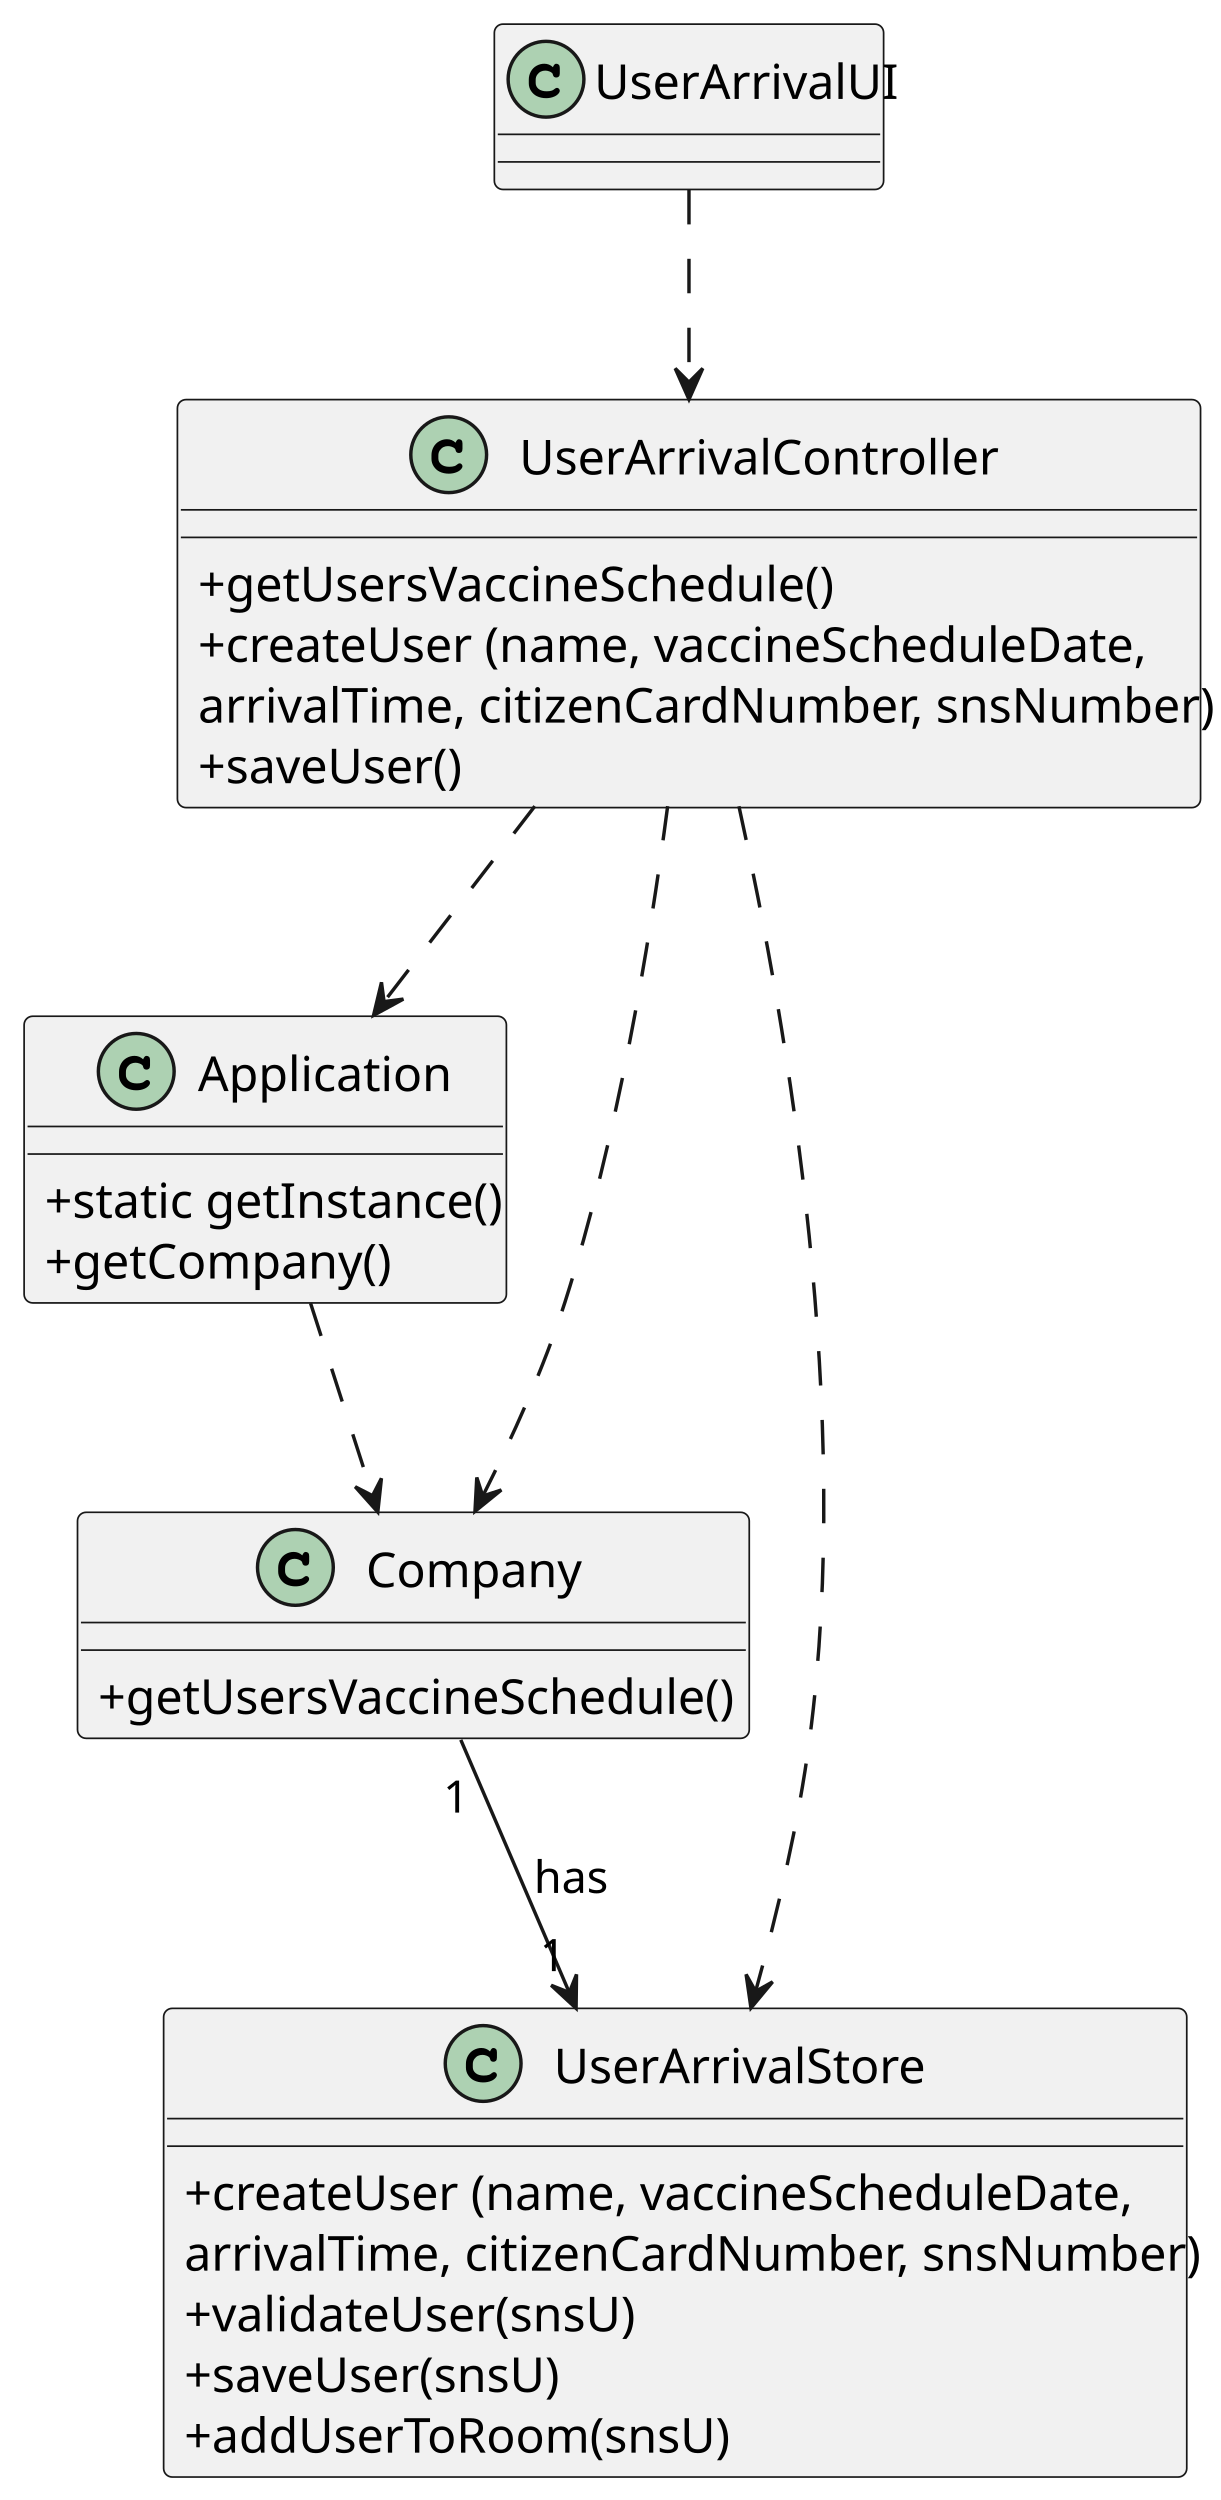
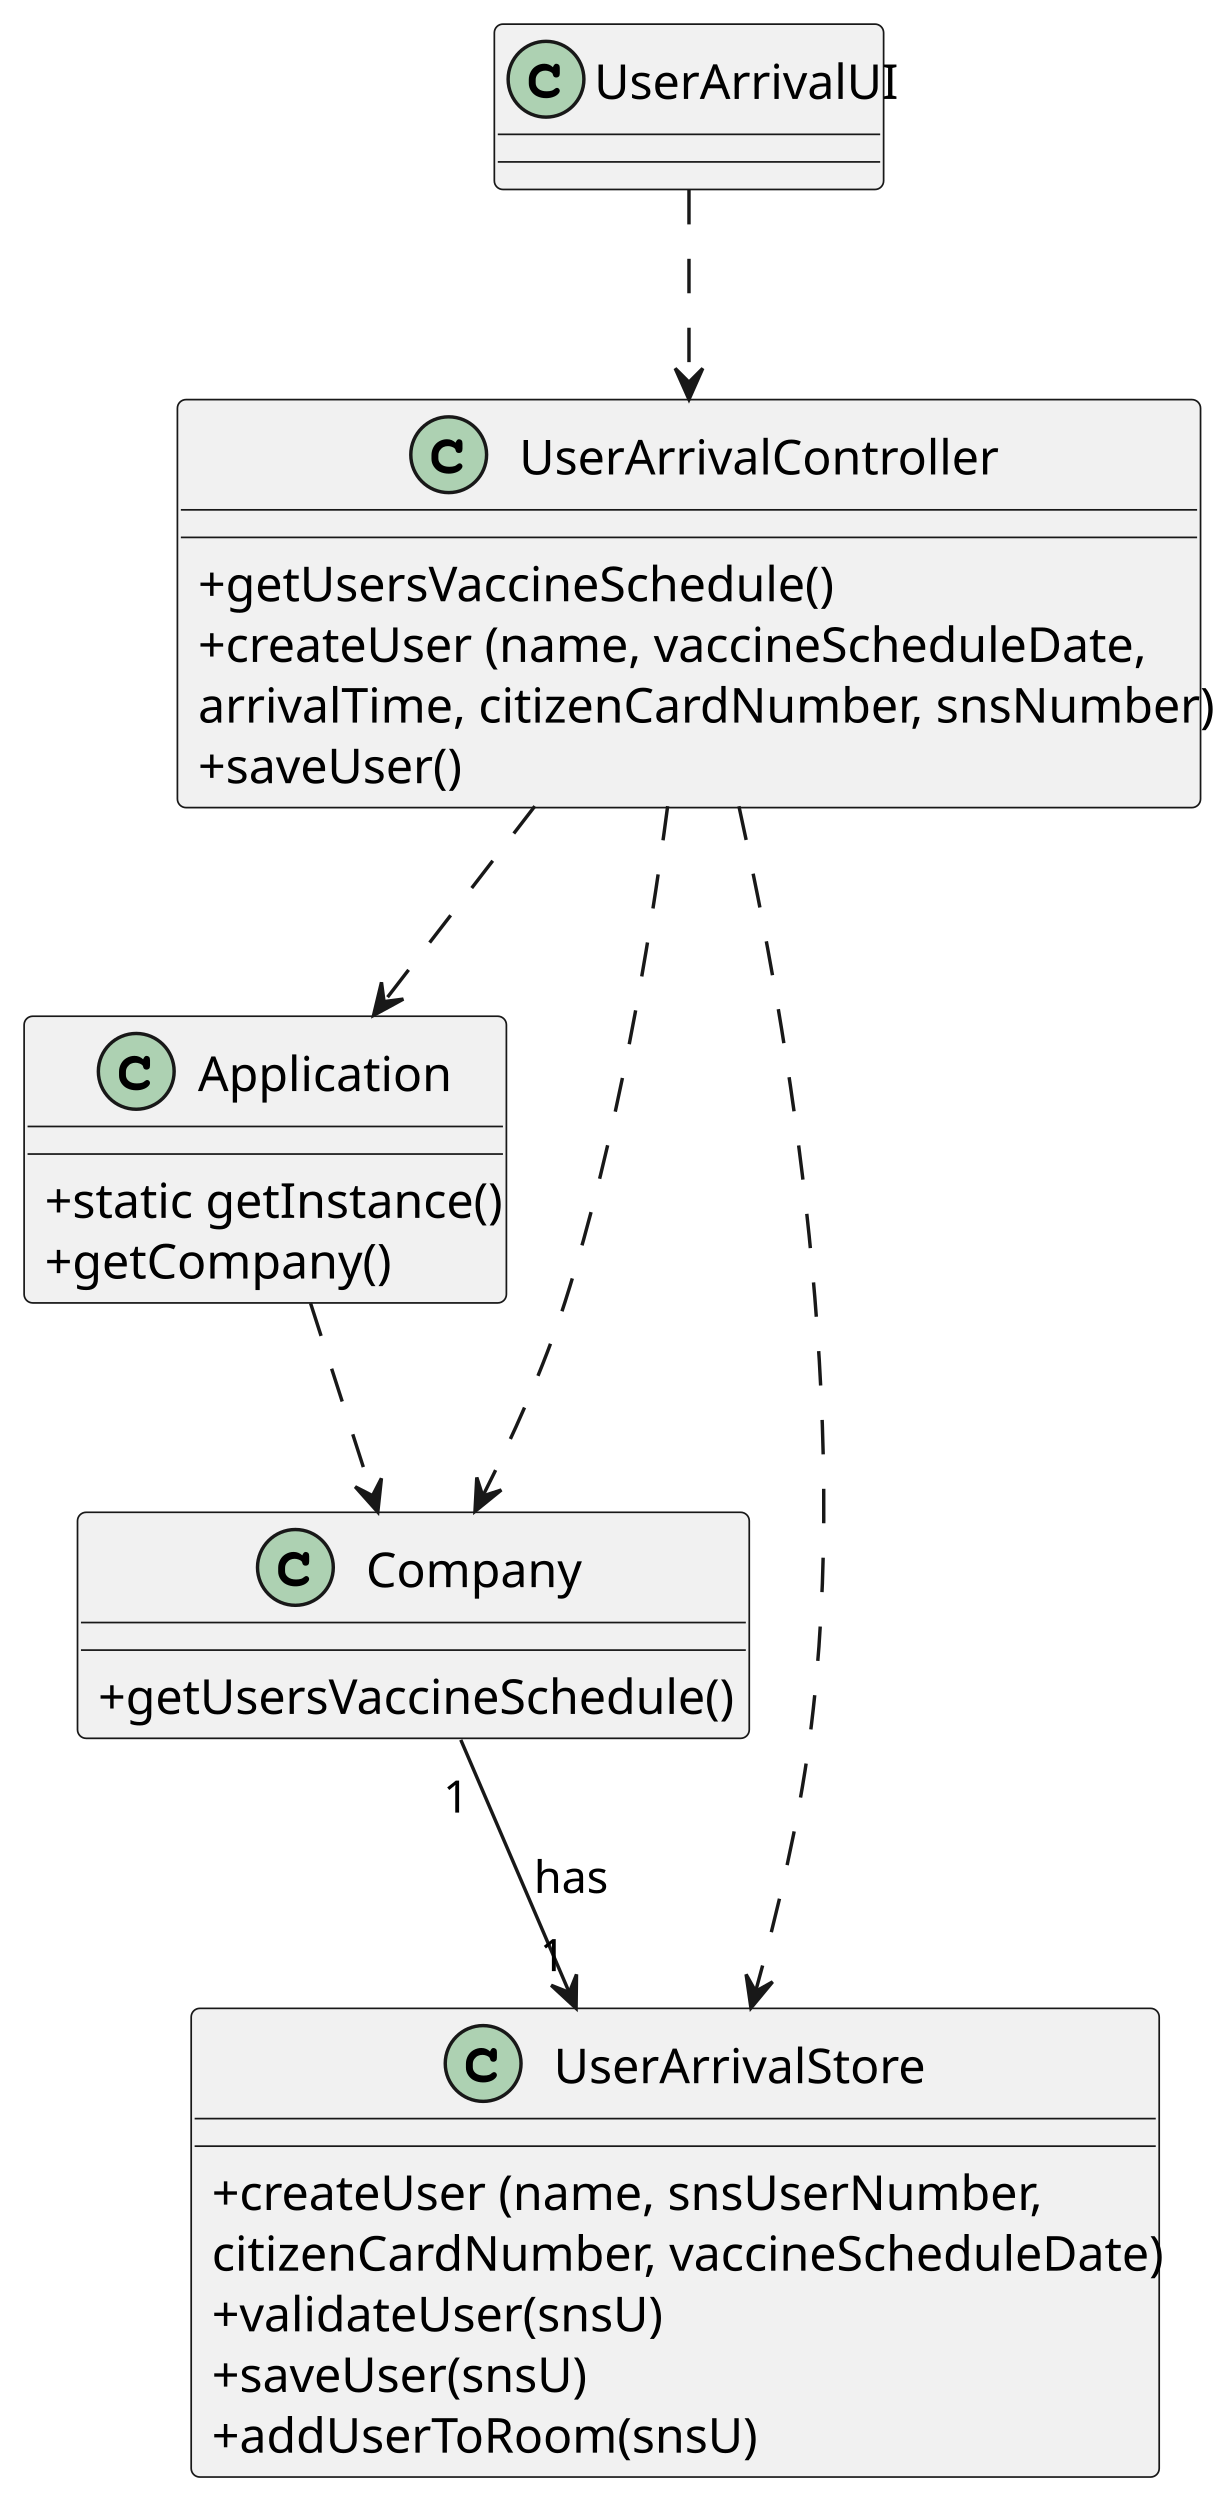
<svg xmlns="http://www.w3.org/2000/svg" contentStyleType="text/css" height="508.2px" preserveAspectRatio="none" style="width:248px;height:508px;background:#FFFFFF;" version="1.1" viewBox="0 0 248 508" width="248.5px" zoomAndPan="magnify">
  <defs />
  <g>
    <g id="elem_Application">
      <rect codeLine="3" fill="#F1F1F1" height="58.253" id="Application" rx="1.75" ry="1.75" style="stroke:#181818;stroke-width:0.35;" width="98" x="4.9" y="206.5" />
      <ellipse cx="27.685" cy="217.7" fill="#ADD1B2" rx="7.7" ry="7.7" style="stroke:#181818;stroke-width:0.7;" />
      <path d="M29.085,215.25 Q29.227,214.9 29.391,214.725 Q29.555,214.55 29.741,214.55 Q30.069,214.55 30.277,214.747 Q30.485,214.944 30.485,215.403 L30.485,216.497 Q30.485,216.956 30.288,217.153 Q30.091,217.35 29.785,217.35 Q29.512,217.35 29.337,217.23 Q29.162,217.109 29.085,216.792 Q29.052,216.573 28.932,216.453 Q28.713,216.223 28.319,216.092 Q27.926,215.95 27.532,215.95 Q27.04,215.95 26.624,216.147 Q26.219,216.344 25.902,216.781 Q25.585,217.219 25.585,217.82 L25.585,218.466 Q25.585,219.188 26.176,219.669 Q26.766,220.15 27.816,220.15 Q28.44,220.15 28.877,220.008 Q29.129,219.931 29.413,219.68 Q29.599,219.537 29.698,219.494 Q29.796,219.45 29.916,219.45 Q30.146,219.45 30.31,219.636 Q30.485,219.811 30.485,220.062 Q30.485,220.303 30.244,220.588 Q29.894,221.003 29.337,221.233 Q28.604,221.55 27.707,221.55 Q26.657,221.55 25.815,221.134 Q25.137,220.806 24.655,220.095 Q24.185,219.384 24.185,218.542 L24.185,217.777 Q24.185,216.902 24.601,216.136 Q25.027,215.37 25.76,214.966 Q26.504,214.55 27.335,214.55 Q27.838,214.55 28.276,214.725 Q28.713,214.9 29.085,215.25 Z " fill="#000000" />
      <text fill="#000000" font-family="sans-serif" font-size="9.8" lengthAdjust="spacing" textLength="48.3" x="40.215" y="221.71">Application</text>
      <line style="stroke:#181818;stroke-width:0.35;" x1="5.6" x2="102.2" y1="228.9" y2="228.9" />
      <line style="stroke:#181818;stroke-width:0.35;" x1="5.6" x2="102.2" y1="234.5" y2="234.5" />
      <text fill="#000000" font-family="sans-serif" font-size="9.8" lengthAdjust="spacing" textLength="89.6" x="9.1" y="247.473">+static getInstance()</text>
      <text fill="#000000" font-family="sans-serif" font-size="9.8" lengthAdjust="spacing" textLength="68.6" x="9.1" y="259.8">+getCompany()</text>
    </g>
    <g id="elem_UserArrivalStore">
-       <rect codeLine="9" fill="#F1F1F1" height="95.233" id="UserArrivalStore" rx="1.75" ry="1.75" style="stroke:#181818;stroke-width:0.35;" width="207.9" x="33.25" y="408.1" />
+       <rect codeLine="9" fill="#F1F1F1" height="95.233" id="UserArrivalStore" rx="1.75" ry="1.75" style="stroke:#181818;stroke-width:0.35;" width="196.7" x="38.85" y="408.1" />
      <ellipse cx="98.175" cy="419.3" fill="#ADD1B2" rx="7.7" ry="7.7" style="stroke:#181818;stroke-width:0.7;" />
      <path d="M99.575,416.85 Q99.717,416.5 99.881,416.325 Q100.045,416.15 100.231,416.15 Q100.559,416.15 100.767,416.347 Q100.975,416.544 100.975,417.003 L100.975,418.097 Q100.975,418.556 100.778,418.753 Q100.581,418.95 100.275,418.95 Q100.002,418.95 99.827,418.83 Q99.652,418.709 99.575,418.392 Q99.542,418.173 99.422,418.053 Q99.203,417.823 98.809,417.692 Q98.416,417.55 98.022,417.55 Q97.53,417.55 97.114,417.747 Q96.709,417.944 96.392,418.381 Q96.075,418.819 96.075,419.42 L96.075,420.066 Q96.075,420.788 96.666,421.269 Q97.256,421.75 98.306,421.75 Q98.93,421.75 99.367,421.608 Q99.619,421.531 99.903,421.28 Q100.089,421.137 100.188,421.094 Q100.286,421.05 100.406,421.05 Q100.636,421.05 100.8,421.236 Q100.975,421.411 100.975,421.663 Q100.975,421.903 100.734,422.188 Q100.384,422.603 99.827,422.833 Q99.094,423.15 98.197,423.15 Q97.147,423.15 96.305,422.734 Q95.627,422.406 95.145,421.695 Q94.675,420.984 94.675,420.142 L94.675,419.377 Q94.675,418.502 95.091,417.736 Q95.517,416.97 96.25,416.566 Q96.994,416.15 97.825,416.15 Q98.328,416.15 98.766,416.325 Q99.203,416.5 99.575,416.85 Z " fill="#000000" />
      <text fill="#000000" font-family="sans-serif" font-size="9.8" lengthAdjust="spacing" textLength="72.1" x="112.525" y="423.31">UserArrivalStore</text>
-       <line style="stroke:#181818;stroke-width:0.35;" x1="33.95" x2="240.45" y1="430.5" y2="430.5" />
-       <line style="stroke:#181818;stroke-width:0.35;" x1="33.95" x2="240.45" y1="436.1" y2="436.1" />
-       <text fill="#000000" font-family="sans-serif" font-size="9.8" lengthAdjust="spacing" textLength="189" x="37.45" y="449.073">+createUser (name, vaccineScheduleDate,</text>
-       <text fill="#000000" font-family="sans-serif" font-size="9.8" lengthAdjust="spacing" textLength="199.5" x="37.45" y="461.4">arrivalTime,  citizenCardNumber, snsNumber)</text>
-       <text fill="#000000" font-family="sans-serif" font-size="9.8" lengthAdjust="spacing" textLength="88.9" x="37.45" y="473.726">+validateUser(snsU)</text>
-       <text fill="#000000" font-family="sans-serif" font-size="9.8" lengthAdjust="spacing" textLength="75.6" x="37.45" y="486.053">+saveUser(snsU)</text>
-       <text fill="#000000" font-family="sans-serif" font-size="9.8" lengthAdjust="spacing" textLength="109.2" x="37.45" y="498.38">+addUserToRoom(snsU)</text>
+       <line style="stroke:#181818;stroke-width:0.35;" x1="39.55" x2="234.85" y1="430.5" y2="430.5" />
+       <line style="stroke:#181818;stroke-width:0.35;" x1="39.55" x2="234.85" y1="436.1" y2="436.1" />
+       <text fill="#000000" font-family="sans-serif" font-size="9.8" lengthAdjust="spacing" textLength="163.1" x="43.05" y="449.073">+createUser (name, snsUserNumber,</text>
+       <text fill="#000000" font-family="sans-serif" font-size="9.8" lengthAdjust="spacing" textLength="188.3" x="43.05" y="461.4">citizenCardNumber, vaccineScheduleDate)</text>
+       <text fill="#000000" font-family="sans-serif" font-size="9.8" lengthAdjust="spacing" textLength="88.9" x="43.05" y="473.726">+validateUser(snsU)</text>
+       <text fill="#000000" font-family="sans-serif" font-size="9.8" lengthAdjust="spacing" textLength="75.6" x="43.05" y="486.053">+saveUser(snsU)</text>
+       <text fill="#000000" font-family="sans-serif" font-size="9.8" lengthAdjust="spacing" textLength="109.2" x="43.05" y="498.38">+addUserToRoom(snsU)</text>
    </g>
    <g id="elem_Company">
      <rect codeLine="17" fill="#F1F1F1" height="45.927" id="Company" rx="1.75" ry="1.75" style="stroke:#181818;stroke-width:0.35;" width="136.5" x="15.75" y="307.3" />
      <ellipse cx="60.025" cy="318.5" fill="#ADD1B2" rx="7.7" ry="7.7" style="stroke:#181818;stroke-width:0.7;" />
      <path d="M61.425,316.05 Q61.567,315.7 61.731,315.525 Q61.895,315.35 62.081,315.35 Q62.409,315.35 62.617,315.547 Q62.825,315.744 62.825,316.203 L62.825,317.297 Q62.825,317.756 62.628,317.953 Q62.431,318.15 62.125,318.15 Q61.852,318.15 61.677,318.03 Q61.502,317.909 61.425,317.592 Q61.392,317.373 61.272,317.253 Q61.053,317.023 60.659,316.892 Q60.266,316.75 59.872,316.75 Q59.38,316.75 58.964,316.947 Q58.559,317.144 58.242,317.581 Q57.925,318.019 57.925,318.62 L57.925,319.266 Q57.925,319.988 58.516,320.469 Q59.106,320.95 60.156,320.95 Q60.78,320.95 61.217,320.808 Q61.469,320.731 61.753,320.48 Q61.939,320.337 62.038,320.294 Q62.136,320.25 62.256,320.25 Q62.486,320.25 62.65,320.436 Q62.825,320.611 62.825,320.863 Q62.825,321.103 62.584,321.387 Q62.234,321.803 61.677,322.033 Q60.944,322.35 60.047,322.35 Q58.997,322.35 58.155,321.934 Q57.477,321.606 56.995,320.895 Q56.525,320.184 56.525,319.342 L56.525,318.577 Q56.525,317.702 56.941,316.936 Q57.367,316.17 58.1,315.766 Q58.844,315.35 59.675,315.35 Q60.178,315.35 60.616,315.525 Q61.053,315.7 61.425,316.05 Z " fill="#000000" />
      <text fill="#000000" font-family="sans-serif" font-size="9.8" lengthAdjust="spacing" textLength="42" x="74.375" y="322.51">Company</text>
      <line style="stroke:#181818;stroke-width:0.35;" x1="16.45" x2="151.55" y1="329.7" y2="329.7" />
      <line style="stroke:#181818;stroke-width:0.35;" x1="16.45" x2="151.55" y1="335.3" y2="335.3" />
      <text fill="#000000" font-family="sans-serif" font-size="9.8" lengthAdjust="spacing" textLength="128.1" x="19.95" y="348.273">+getUsersVaccineSchedule()</text>
    </g>
    <g id="elem_UserArrivalController">
      <rect codeLine="24" fill="#F1F1F1" height="82.906" id="UserArrivalController" rx="1.75" ry="1.75" style="stroke:#181818;stroke-width:0.35;" width="207.9" x="36.05" y="81.2" />
      <ellipse cx="91.175" cy="92.4" fill="#ADD1B2" rx="7.7" ry="7.7" style="stroke:#181818;stroke-width:0.7;" />
      <path d="M92.575,89.95 Q92.717,89.6 92.881,89.425 Q93.045,89.25 93.231,89.25 Q93.559,89.25 93.767,89.447 Q93.975,89.644 93.975,90.103 L93.975,91.197 Q93.975,91.656 93.778,91.853 Q93.581,92.05 93.275,92.05 Q93.002,92.05 92.827,91.93 Q92.652,91.809 92.575,91.492 Q92.542,91.273 92.422,91.153 Q92.203,90.923 91.809,90.792 Q91.416,90.65 91.022,90.65 Q90.53,90.65 90.114,90.847 Q89.709,91.044 89.392,91.481 Q89.075,91.919 89.075,92.52 L89.075,93.166 Q89.075,93.888 89.666,94.369 Q90.256,94.85 91.306,94.85 Q91.93,94.85 92.367,94.708 Q92.619,94.631 92.903,94.38 Q93.089,94.237 93.188,94.194 Q93.286,94.15 93.406,94.15 Q93.636,94.15 93.8,94.336 Q93.975,94.511 93.975,94.763 Q93.975,95.003 93.734,95.287 Q93.384,95.703 92.827,95.933 Q92.094,96.25 91.197,96.25 Q90.147,96.25 89.305,95.834 Q88.627,95.506 88.145,94.795 Q87.675,94.084 87.675,93.242 L87.675,92.477 Q87.675,91.602 88.091,90.836 Q88.517,90.07 89.25,89.666 Q89.994,89.25 90.825,89.25 Q91.328,89.25 91.766,89.425 Q92.203,89.6 92.575,89.95 Z " fill="#000000" />
      <text fill="#000000" font-family="sans-serif" font-size="9.8" lengthAdjust="spacing" textLength="91.7" x="105.525" y="96.41">UserArrivalController</text>
      <line style="stroke:#181818;stroke-width:0.35;" x1="36.75" x2="243.25" y1="103.6" y2="103.6" />
      <line style="stroke:#181818;stroke-width:0.35;" x1="36.75" x2="243.25" y1="109.2" y2="109.2" />
      <text fill="#000000" font-family="sans-serif" font-size="9.8" lengthAdjust="spacing" textLength="128.1" x="40.25" y="122.173">+getUsersVaccineSchedule()</text>
      <text fill="#000000" font-family="sans-serif" font-size="9.8" lengthAdjust="spacing" textLength="189" x="40.25" y="134.5">+createUser (name, vaccineScheduleDate,</text>
      <text fill="#000000" font-family="sans-serif" font-size="9.8" lengthAdjust="spacing" textLength="199.5" x="40.25" y="146.826">arrivalTime,  citizenCardNumber, snsNumber)</text>
      <text fill="#000000" font-family="sans-serif" font-size="9.8" lengthAdjust="spacing" textLength="53.9" x="40.25" y="159.153">+saveUser()</text>
    </g>
    <g id="elem_UserArrivalUI">
      <rect codeLine="30" fill="#F1F1F1" height="33.6" id="UserArrivalUI" rx="1.75" ry="1.75" style="stroke:#181818;stroke-width:0.35;" width="79.1" x="100.45" y="4.9" />
      <ellipse cx="110.95" cy="16.1" fill="#ADD1B2" rx="7.7" ry="7.7" style="stroke:#181818;stroke-width:0.7;" />
      <path d="M112.35,13.65 Q112.492,13.3 112.656,13.125 Q112.82,12.95 113.006,12.95 Q113.334,12.95 113.542,13.147 Q113.75,13.344 113.75,13.803 L113.75,14.897 Q113.75,15.356 113.553,15.553 Q113.356,15.75 113.05,15.75 Q112.777,15.75 112.602,15.63 Q112.427,15.509 112.35,15.192 Q112.317,14.973 112.197,14.853 Q111.978,14.623 111.584,14.492 Q111.191,14.35 110.797,14.35 Q110.305,14.35 109.889,14.547 Q109.484,14.744 109.167,15.181 Q108.85,15.619 108.85,16.22 L108.85,16.866 Q108.85,17.587 109.441,18.069 Q110.031,18.55 111.081,18.55 Q111.705,18.55 112.142,18.408 Q112.394,18.331 112.678,18.08 Q112.864,17.938 112.963,17.894 Q113.061,17.85 113.181,17.85 Q113.411,17.85 113.575,18.036 Q113.75,18.211 113.75,18.462 Q113.75,18.703 113.509,18.988 Q113.159,19.403 112.602,19.633 Q111.869,19.95 110.972,19.95 Q109.922,19.95 109.08,19.534 Q108.402,19.206 107.92,18.495 Q107.45,17.784 107.45,16.942 L107.45,16.177 Q107.45,15.302 107.866,14.536 Q108.292,13.77 109.025,13.366 Q109.769,12.95 110.6,12.95 Q111.103,12.95 111.541,13.125 Q111.978,13.3 112.35,13.65 Z " fill="#000000" />
      <text fill="#000000" font-family="sans-serif" font-size="9.8" lengthAdjust="spacing" textLength="56.7" x="120.75" y="20.11">UserArrivalUI</text>
      <line style="stroke:#181818;stroke-width:0.35;" x1="101.15" x2="178.85" y1="27.3" y2="27.3" />
      <line style="stroke:#181818;stroke-width:0.35;" x1="101.15" x2="178.85" y1="32.9" y2="32.9" />
    </g>
    <g id="link_UserArrivalUI_UserArrivalController">
      <path codeLine="35" d="M140,38.591 C140,49.245 140,63.735 140,77.644 " fill="none" id="UserArrivalUI-to-UserArrivalController" style="stroke:#181818;stroke-width:0.7;stroke-dasharray:7.0,7.0;" />
      <polygon fill="#181818" points="140,81.158,142.8,74.858,140,77.658,137.2,74.858,140,81.158" style="stroke:#181818;stroke-width:0.7;" />
    </g>
    <g id="link_UserArrivalController_Company">
      <path codeLine="36" d="M135.667,163.814 C131.915,192.451 125.384,231.462 114.8,264.6 C110.523,277.991 104.062,292.173 98.161,303.877 " fill="none" id="UserArrivalController-to-Company" style="stroke:#181818;stroke-width:0.7;stroke-dasharray:7.0,7.0;" />
      <polygon fill="#181818" points="96.516,307.104,101.871,302.762,98.105,303.986,96.882,300.219,96.516,307.104" style="stroke:#181818;stroke-width:0.7;" />
    </g>
    <g id="link_UserArrivalController_Application">
      <path codeLine="37" d="M108.675,163.821 C98.658,176.813 87.717,190.995 78.274,203.245 " fill="none" id="UserArrivalController-to-Application" style="stroke:#181818;stroke-width:0.7;stroke-dasharray:7.0,7.0;" />
      <polygon fill="#181818" points="75.908,206.311,81.962,203.013,78.037,203.533,77.517,199.607,75.908,206.311" style="stroke:#181818;stroke-width:0.7;" />
    </g>
    <g id="link_Application_Company">
      <path codeLine="38" d="M63.098,264.796 C67.109,277.256 71.778,291.767 75.691,303.898 " fill="none" id="Application-to-Company" style="stroke:#181818;stroke-width:0.7;stroke-dasharray:7.0,7.0;" />
      <polygon fill="#181818" points="76.769,307.251,77.507,300.397,75.698,303.919,72.176,302.11,76.769,307.251" style="stroke:#181818;stroke-width:0.7;" />
    </g>
    <g id="link_UserArrivalController_UserArrivalStore">
      <path codeLine="39" d="M150.15,163.835 C160.307,209.909 173.257,287.231 164.5,353.5 C162.267,370.391 158.032,388.458 153.552,404.6 " fill="none" id="UserArrivalController-to-UserArrivalStore" style="stroke:#181818;stroke-width:0.7;stroke-dasharray:7.0,7.0;" />
      <polygon fill="#181818" points="152.593,408.016,156.997,402.712,153.543,404.647,151.607,401.193,152.593,408.016" style="stroke:#181818;stroke-width:0.7;" />
    </g>
    <g id="link_Company_UserArrivalStore">
      <path codeLine="40" d="M93.632,353.535 C99.778,367.85 107.996,386.988 115.64,404.789 " fill="none" id="Company-to-UserArrivalStore" style="stroke:#181818;stroke-width:0.7;" />
      <polygon fill="#181818" points="117.061,408.093,117.145,401.199,115.679,404.877,112,403.411,117.061,408.093" style="stroke:#181818;stroke-width:0.7;" />
      <text fill="#000000" font-family="sans-serif" font-size="9.1" lengthAdjust="spacing" textLength="14.7" x="108.5" y="384.647">has</text>
      <text fill="#000000" font-family="sans-serif" font-size="9.1" lengthAdjust="spacing" textLength="4.9" x="90.056" y="368.327">1</text>
      <text fill="#000000" font-family="sans-serif" font-size="9.1" lengthAdjust="spacing" textLength="4.9" x="109.69" y="400.532">1</text>
    </g>
  </g>
</svg>
